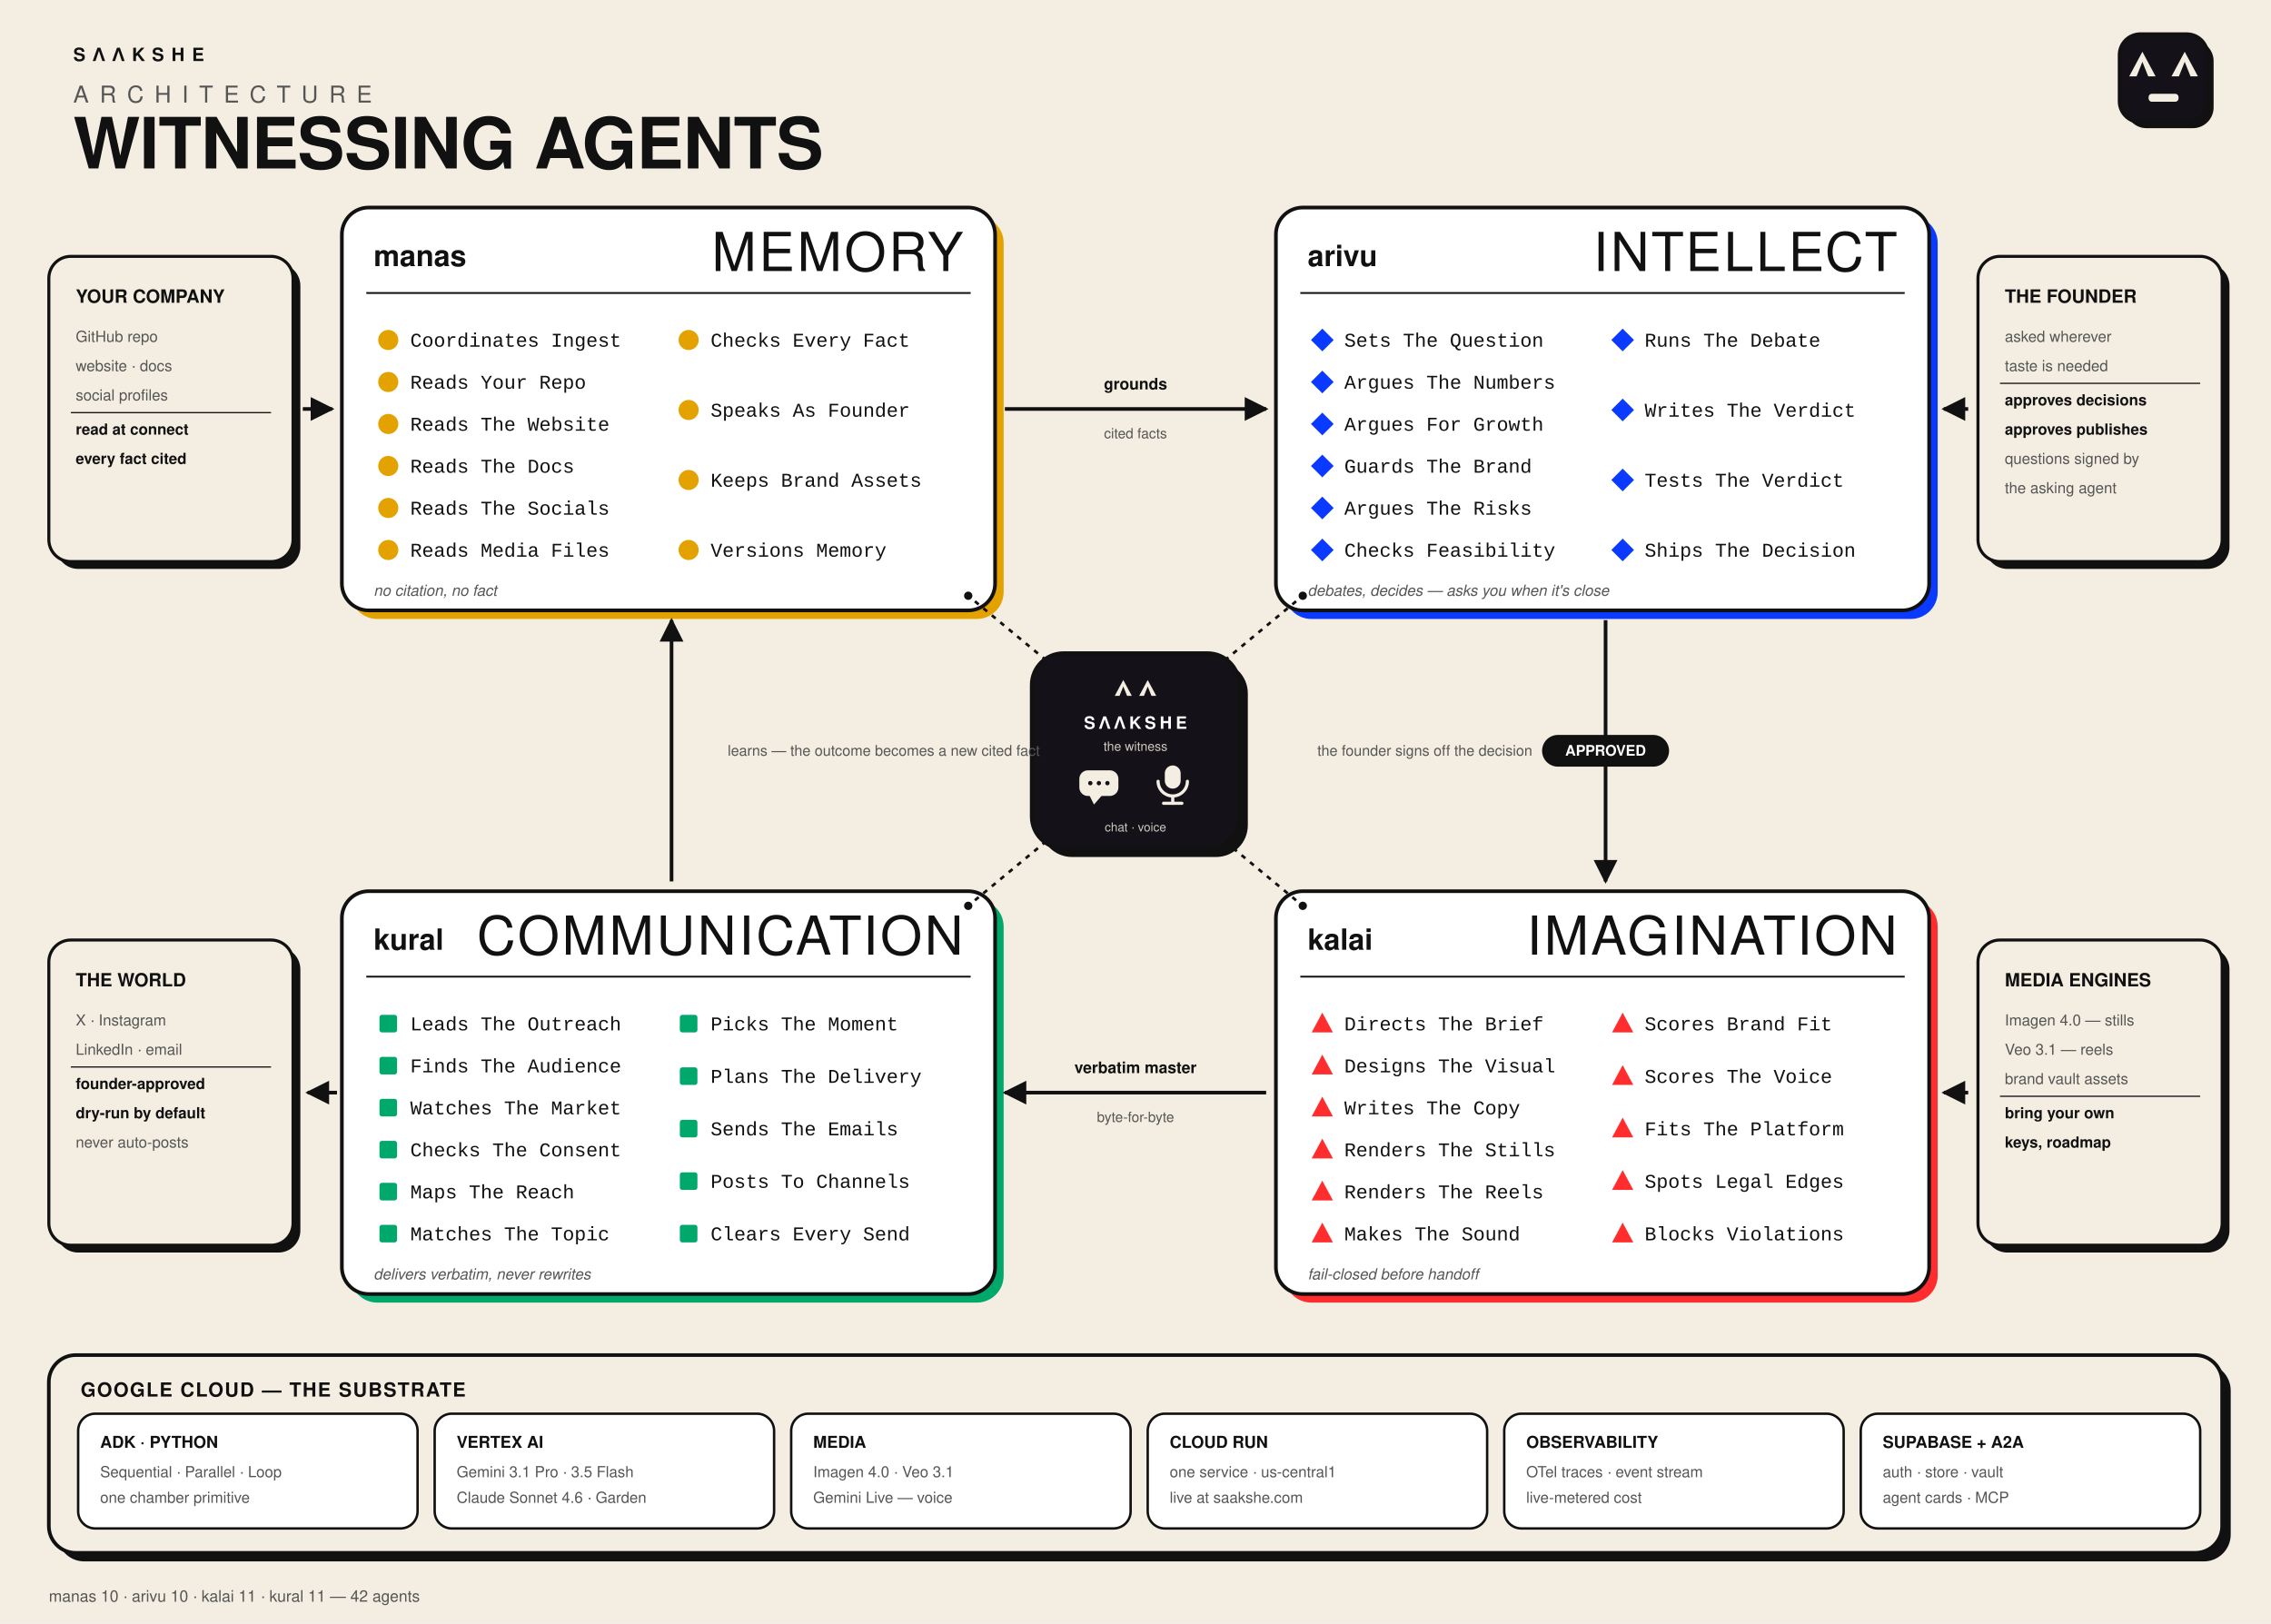
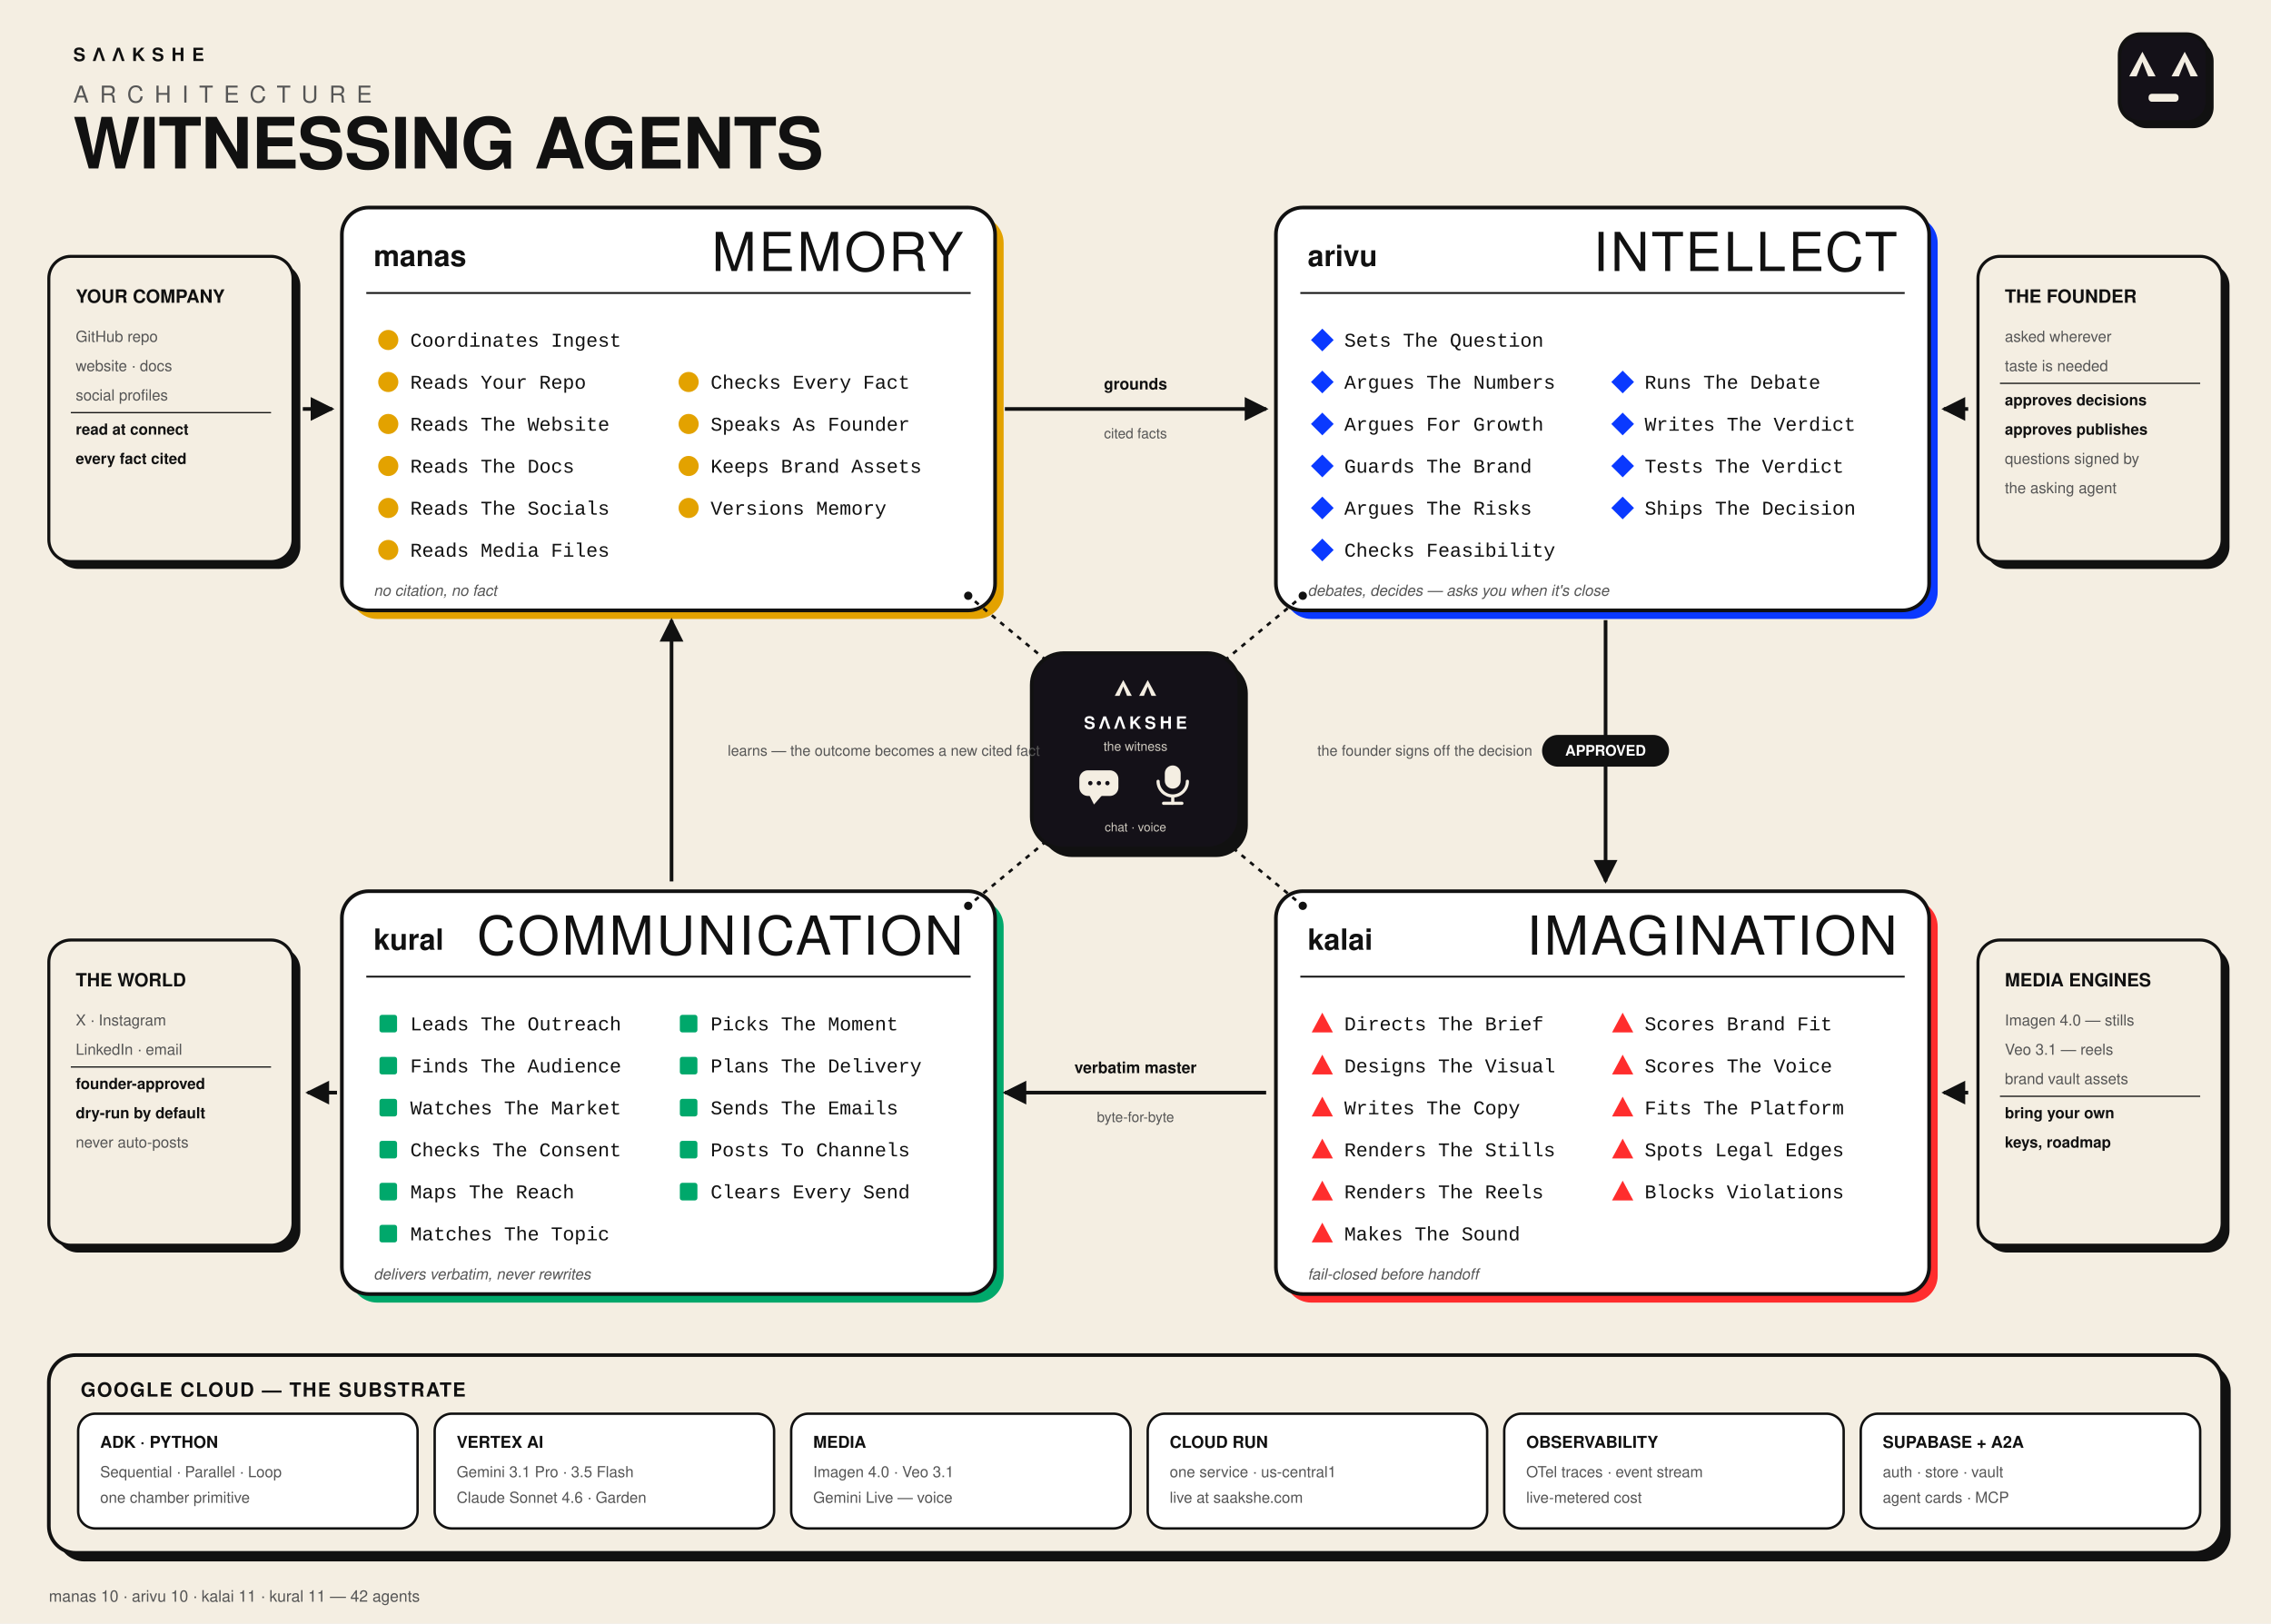
<svg xmlns="http://www.w3.org/2000/svg" width="1860" height="1330" viewBox="0 0 1860 1330" role="img" aria-label="saakshe architecture — witnessing agents">
  <defs>
    <marker id="ah" viewBox="0 0 10 10" refX="9" refY="5" markerWidth="6.5" markerHeight="6.5" orient="auto-start-reverse">
      <path d="M 0 0 L 10 5 L 0 10 z" fill="#111111" />
    </marker>
  </defs>
  <style>
-   @keyframes d0 { from { transform: translate(0,0) } to { transform: translate(9px,-6px) } }
-   @keyframes d1 { from { transform: translate(0,0) } to { transform: translate(-8px,5px) } }
-   @keyframes d2 { from { transform: translate(0,0) } to { transform: translate(7px,6px) } }
-   @keyframes d3 { from { transform: translate(0,0) } to { transform: translate(-9px,-5px) } }
-   @keyframes d4 { from { transform: translate(0,0) } to { transform: translate(10px,4px) } }
-   @keyframes d5 { from { transform: translate(0,0) } to { transform: translate(-6px,-6px) } }
+   @keyframes d0 { from { transform: translate(0,0) } to { transform: translate(0,-4px) } }
+   @keyframes d1 { from { transform: translate(0,0) } to { transform: translate(0,3px) } }
+   @keyframes d2 { from { transform: translate(0,0) } to { transform: translate(0,-3px) } }
+   @keyframes d3 { from { transform: translate(0,0) } to { transform: translate(0,4px) } }
+   @keyframes d4 { from { transform: translate(0,0) } to { transform: translate(0,-3px) } }
+   @keyframes d5 { from { transform: translate(0,0) } to { transform: translate(0,3px) } }
  .fl { animation-timing-function: ease-in-out; animation-iteration-count: infinite; animation-direction: alternate; }
  @media (prefers-reduced-motion: reduce) { .fl { animation: none !important } }
</style>
  <rect x="0" y="0" width="1860" height="1330" fill="#F4EEE2" />
  <text x="60" y="50" font-family="'Helvetica Neue', Helvetica, Arial, sans-serif" font-size="15" font-weight="bold" fill="#111111" text-anchor="start" letter-spacing="6">SΛΛKSHE</text>
  <text x="60" y="84" font-family="'Helvetica Neue', Helvetica, Arial, sans-serif" font-size="19" font-weight="normal" fill="#555555" text-anchor="start" letter-spacing="9">ARCHITECTURE</text>
  <text x="60" y="138" font-family="'Helvetica Neue', Helvetica, Arial, sans-serif" font-size="58" font-weight="bold" fill="#111111" text-anchor="start" letter-spacing="-0.5">WITNESSING AGENTS</text>
  <rect x="1741" y="33" width="72" height="72" rx="17" fill="#111111" />
  <rect x="1736" y="28" width="72" height="72" rx="17" fill="#141118" stroke="#111111" stroke-width="3" />
  <polygon points="1754.675,42.4 1765.475,62.537 1759.427,62.537 1754.675,50.656 1749.923,62.537 1743.875,62.537" fill="#F4EEE2" />
  <polygon points="1789.325,42.4 1800.125,62.537 1794.077,62.537 1789.325,50.656 1784.573,62.537 1778.525,62.537" fill="#F4EEE2" />
  <rect x="1759.737" y="76.825" width="24.525" height="6.525" rx="2.7" fill="#F4EEE2" />
  <rect x="287" y="177" width="535" height="330" rx="22" fill="#e3a200" />
  <rect x="280" y="170" width="535" height="330" rx="22" fill="#FFFFFF" stroke="#111111" stroke-width="3" />
  <text x="306" y="218" font-family="'Helvetica Neue', Helvetica, Arial, sans-serif" font-size="24" font-weight="bold" fill="#111111" text-anchor="start">manas</text>
  <text x="789" y="222" font-family="'Helvetica Neue', Helvetica, Arial, sans-serif" font-size="44" font-weight="normal" fill="#111111" text-anchor="end" letter-spacing="2">MEMORY</text>
  <line x1="300" y1="240" x2="795" y2="240" stroke="#111111" stroke-width="1.5" />
  <g class="fl" style="animation-name:d0;animation-duration:8.5s;animation-delay:-0.0s">
    <circle cx="318" cy="278.5" r="8.25" fill="#e3a200" />
    <text x="336" y="284.0" font-family="Menlo, Consolas, 'Liberation Mono', monospace" font-size="16" font-weight="normal" fill="#111111" text-anchor="start">Coordinates Ingest</text>
  </g>
  <g class="fl" style="animation-name:d1;animation-duration:11s;animation-delay:-1.7s">
    <circle cx="318" cy="312.9" r="8.25" fill="#e3a200" />
    <text x="336" y="318.4" font-family="Menlo, Consolas, 'Liberation Mono', monospace" font-size="16" font-weight="normal" fill="#111111" text-anchor="start">Reads Your Repo</text>
  </g>
  <g class="fl" style="animation-name:d2;animation-duration:7.5s;animation-delay:-3.4s">
    <circle cx="318" cy="347.3" r="8.25" fill="#e3a200" />
    <text x="336" y="352.8" font-family="Menlo, Consolas, 'Liberation Mono', monospace" font-size="16" font-weight="normal" fill="#111111" text-anchor="start">Reads The Website</text>
  </g>
  <g class="fl" style="animation-name:d3;animation-duration:10s;animation-delay:-5.1s">
    <circle cx="318" cy="381.7" r="8.25" fill="#e3a200" />
    <text x="336" y="387.2" font-family="Menlo, Consolas, 'Liberation Mono', monospace" font-size="16" font-weight="normal" fill="#111111" text-anchor="start">Reads The Docs</text>
  </g>
  <g class="fl" style="animation-name:d4;animation-duration:9s;animation-delay:-6.8s">
    <circle cx="318" cy="416.1" r="8.25" fill="#e3a200" />
    <text x="336" y="421.6" font-family="Menlo, Consolas, 'Liberation Mono', monospace" font-size="16" font-weight="normal" fill="#111111" text-anchor="start">Reads The Socials</text>
  </g>
  <g class="fl" style="animation-name:d5;animation-duration:12s;animation-delay:-1.5s">
    <circle cx="318" cy="450.5" r="8.25" fill="#e3a200" />
    <text x="336" y="456.0" font-family="Menlo, Consolas, 'Liberation Mono', monospace" font-size="16" font-weight="normal" fill="#111111" text-anchor="start">Reads Media Files</text>
  </g>
  <g class="fl" style="animation-name:d0;animation-duration:8s;animation-delay:-3.2s">
-     <circle cx="564" cy="278.5" r="8.25" fill="#e3a200" />
-     <text x="582" y="284.0" font-family="Menlo, Consolas, 'Liberation Mono', monospace" font-size="16" font-weight="normal" fill="#111111" text-anchor="start">Checks Every Fact</text>
+     <circle cx="564" cy="312.9" r="8.25" fill="#e3a200" />
+     <text x="582" y="318.4" font-family="Menlo, Consolas, 'Liberation Mono', monospace" font-size="16" font-weight="normal" fill="#111111" text-anchor="start">Checks Every Fact</text>
  </g>
  <g class="fl" style="animation-name:d1;animation-duration:10.5s;animation-delay:-4.9s">
-     <circle cx="564" cy="335.833" r="8.25" fill="#e3a200" />
-     <text x="582" y="341.333" font-family="Menlo, Consolas, 'Liberation Mono', monospace" font-size="16" font-weight="normal" fill="#111111" text-anchor="start">Speaks As Founder</text>
+     <circle cx="564" cy="347.3" r="8.25" fill="#e3a200" />
+     <text x="582" y="352.8" font-family="Menlo, Consolas, 'Liberation Mono', monospace" font-size="16" font-weight="normal" fill="#111111" text-anchor="start">Speaks As Founder</text>
  </g>
  <g class="fl" style="animation-name:d2;animation-duration:9.5s;animation-delay:-6.6s">
-     <circle cx="564" cy="393.167" r="8.25" fill="#e3a200" />
-     <text x="582" y="398.667" font-family="Menlo, Consolas, 'Liberation Mono', monospace" font-size="16" font-weight="normal" fill="#111111" text-anchor="start">Keeps Brand Assets</text>
+     <circle cx="564" cy="381.7" r="8.25" fill="#e3a200" />
+     <text x="582" y="387.2" font-family="Menlo, Consolas, 'Liberation Mono', monospace" font-size="16" font-weight="normal" fill="#111111" text-anchor="start">Keeps Brand Assets</text>
  </g>
  <g class="fl" style="animation-name:d3;animation-duration:7s;animation-delay:-1.3s">
-     <circle cx="564" cy="450.5" r="8.25" fill="#e3a200" />
-     <text x="582" y="456.0" font-family="Menlo, Consolas, 'Liberation Mono', monospace" font-size="16" font-weight="normal" fill="#111111" text-anchor="start">Versions Memory</text>
+     <circle cx="564" cy="416.1" r="8.25" fill="#e3a200" />
+     <text x="582" y="421.6" font-family="Menlo, Consolas, 'Liberation Mono', monospace" font-size="16" font-weight="normal" fill="#111111" text-anchor="start">Versions Memory</text>
  </g>
  <text x="306" y="488" font-family="'Helvetica Neue', Helvetica, Arial, sans-serif" font-size="12.5" font-weight="normal" fill="#555555" text-anchor="start" font-style="italic">no citation, no fact</text>
  <rect x="1052" y="177" width="535" height="330" rx="22" fill="#0a39ff" />
  <rect x="1045" y="170" width="535" height="330" rx="22" fill="#FFFFFF" stroke="#111111" stroke-width="3" />
  <text x="1071" y="218" font-family="'Helvetica Neue', Helvetica, Arial, sans-serif" font-size="24" font-weight="bold" fill="#111111" text-anchor="start">arivu</text>
  <text x="1554" y="222" font-family="'Helvetica Neue', Helvetica, Arial, sans-serif" font-size="44" font-weight="normal" fill="#111111" text-anchor="end" letter-spacing="2">INTELLECT</text>
  <line x1="1065" y1="240" x2="1560" y2="240" stroke="#111111" stroke-width="1.5" />
  <g class="fl" style="animation-name:d0;animation-duration:8.5s;animation-delay:-0.0s">
    <polygon points="1083,269.2 1092.3,278.5 1083,287.8 1073.7,278.5" fill="#0a39ff" />
    <text x="1101" y="284.0" font-family="Menlo, Consolas, 'Liberation Mono', monospace" font-size="16" font-weight="normal" fill="#111111" text-anchor="start">Sets The Question</text>
  </g>
  <g class="fl" style="animation-name:d1;animation-duration:11s;animation-delay:-1.7s">
    <polygon points="1083,303.6 1092.3,312.9 1083,322.2 1073.7,312.9" fill="#0a39ff" />
    <text x="1101" y="318.4" font-family="Menlo, Consolas, 'Liberation Mono', monospace" font-size="16" font-weight="normal" fill="#111111" text-anchor="start">Argues The Numbers</text>
  </g>
  <g class="fl" style="animation-name:d2;animation-duration:7.5s;animation-delay:-3.4s">
    <polygon points="1083,338.0 1092.3,347.3 1083,356.6 1073.7,347.3" fill="#0a39ff" />
    <text x="1101" y="352.8" font-family="Menlo, Consolas, 'Liberation Mono', monospace" font-size="16" font-weight="normal" fill="#111111" text-anchor="start">Argues For Growth</text>
  </g>
  <g class="fl" style="animation-name:d3;animation-duration:10s;animation-delay:-5.1s">
    <polygon points="1083,372.4 1092.3,381.7 1083,391.0 1073.7,381.7" fill="#0a39ff" />
    <text x="1101" y="387.2" font-family="Menlo, Consolas, 'Liberation Mono', monospace" font-size="16" font-weight="normal" fill="#111111" text-anchor="start">Guards The Brand</text>
  </g>
  <g class="fl" style="animation-name:d4;animation-duration:9s;animation-delay:-6.8s">
    <polygon points="1083,406.8 1092.3,416.1 1083,425.4 1073.7,416.1" fill="#0a39ff" />
    <text x="1101" y="421.6" font-family="Menlo, Consolas, 'Liberation Mono', monospace" font-size="16" font-weight="normal" fill="#111111" text-anchor="start">Argues The Risks</text>
  </g>
  <g class="fl" style="animation-name:d5;animation-duration:12s;animation-delay:-1.5s">
    <polygon points="1083,441.2 1092.3,450.5 1083,459.8 1073.7,450.5" fill="#0a39ff" />
    <text x="1101" y="456.0" font-family="Menlo, Consolas, 'Liberation Mono', monospace" font-size="16" font-weight="normal" fill="#111111" text-anchor="start">Checks Feasibility</text>
  </g>
  <g class="fl" style="animation-name:d0;animation-duration:8s;animation-delay:-3.2s">
-     <polygon points="1329,269.2 1338.3,278.5 1329,287.8 1319.7,278.5" fill="#0a39ff" />
-     <text x="1347" y="284.0" font-family="Menlo, Consolas, 'Liberation Mono', monospace" font-size="16" font-weight="normal" fill="#111111" text-anchor="start">Runs The Debate</text>
+     <polygon points="1329,303.6 1338.3,312.9 1329,322.2 1319.7,312.9" fill="#0a39ff" />
+     <text x="1347" y="318.4" font-family="Menlo, Consolas, 'Liberation Mono', monospace" font-size="16" font-weight="normal" fill="#111111" text-anchor="start">Runs The Debate</text>
  </g>
  <g class="fl" style="animation-name:d1;animation-duration:10.5s;animation-delay:-4.9s">
-     <polygon points="1329,326.533 1338.3,335.833 1329,345.133 1319.7,335.833" fill="#0a39ff" />
-     <text x="1347" y="341.333" font-family="Menlo, Consolas, 'Liberation Mono', monospace" font-size="16" font-weight="normal" fill="#111111" text-anchor="start">Writes The Verdict</text>
+     <polygon points="1329,338.0 1338.3,347.3 1329,356.6 1319.7,347.3" fill="#0a39ff" />
+     <text x="1347" y="352.8" font-family="Menlo, Consolas, 'Liberation Mono', monospace" font-size="16" font-weight="normal" fill="#111111" text-anchor="start">Writes The Verdict</text>
  </g>
  <g class="fl" style="animation-name:d2;animation-duration:9.5s;animation-delay:-6.6s">
-     <polygon points="1329,383.867 1338.3,393.167 1329,402.467 1319.7,393.167" fill="#0a39ff" />
-     <text x="1347" y="398.667" font-family="Menlo, Consolas, 'Liberation Mono', monospace" font-size="16" font-weight="normal" fill="#111111" text-anchor="start">Tests The Verdict</text>
+     <polygon points="1329,372.4 1338.3,381.7 1329,391.0 1319.7,381.7" fill="#0a39ff" />
+     <text x="1347" y="387.2" font-family="Menlo, Consolas, 'Liberation Mono', monospace" font-size="16" font-weight="normal" fill="#111111" text-anchor="start">Tests The Verdict</text>
  </g>
  <g class="fl" style="animation-name:d3;animation-duration:7s;animation-delay:-1.3s">
-     <polygon points="1329,441.2 1338.3,450.5 1329,459.8 1319.7,450.5" fill="#0a39ff" />
-     <text x="1347" y="456.0" font-family="Menlo, Consolas, 'Liberation Mono', monospace" font-size="16" font-weight="normal" fill="#111111" text-anchor="start">Ships The Decision</text>
+     <polygon points="1329,406.8 1338.3,416.1 1329,425.4 1319.7,416.1" fill="#0a39ff" />
+     <text x="1347" y="421.6" font-family="Menlo, Consolas, 'Liberation Mono', monospace" font-size="16" font-weight="normal" fill="#111111" text-anchor="start">Ships The Decision</text>
  </g>
  <text x="1071" y="488" font-family="'Helvetica Neue', Helvetica, Arial, sans-serif" font-size="12.5" font-weight="normal" fill="#555555" text-anchor="start" font-style="italic">debates, decides — asks you when it's close</text>
  <rect x="287" y="737" width="535" height="330" rx="22" fill="#00a86b" />
  <rect x="280" y="730" width="535" height="330" rx="22" fill="#FFFFFF" stroke="#111111" stroke-width="3" />
  <text x="306" y="778" font-family="'Helvetica Neue', Helvetica, Arial, sans-serif" font-size="24" font-weight="bold" fill="#111111" text-anchor="start">kural</text>
  <text x="789" y="782" font-family="'Helvetica Neue', Helvetica, Arial, sans-serif" font-size="44" font-weight="normal" fill="#111111" text-anchor="end" letter-spacing="2">COMMUNICATION</text>
  <line x1="300" y1="800" x2="795" y2="800" stroke="#111111" stroke-width="1.5" />
  <g class="fl" style="animation-name:d0;animation-duration:8.5s;animation-delay:-0.0s">
    <rect x="310.8" y="831.3" width="14.4" height="14.4" rx="2" fill="#00a86b" />
    <text x="336" y="844.0" font-family="Menlo, Consolas, 'Liberation Mono', monospace" font-size="16" font-weight="normal" fill="#111111" text-anchor="start">Leads The Outreach</text>
  </g>
  <g class="fl" style="animation-name:d1;animation-duration:11s;animation-delay:-1.7s">
    <rect x="310.8" y="865.7" width="14.4" height="14.4" rx="2" fill="#00a86b" />
    <text x="336" y="878.4" font-family="Menlo, Consolas, 'Liberation Mono', monospace" font-size="16" font-weight="normal" fill="#111111" text-anchor="start">Finds The Audience</text>
  </g>
  <g class="fl" style="animation-name:d2;animation-duration:7.5s;animation-delay:-3.4s">
    <rect x="310.8" y="900.1" width="14.4" height="14.4" rx="2" fill="#00a86b" />
    <text x="336" y="912.8" font-family="Menlo, Consolas, 'Liberation Mono', monospace" font-size="16" font-weight="normal" fill="#111111" text-anchor="start">Watches The Market</text>
  </g>
  <g class="fl" style="animation-name:d3;animation-duration:10s;animation-delay:-5.1s">
    <rect x="310.8" y="934.5" width="14.4" height="14.4" rx="2" fill="#00a86b" />
    <text x="336" y="947.2" font-family="Menlo, Consolas, 'Liberation Mono', monospace" font-size="16" font-weight="normal" fill="#111111" text-anchor="start">Checks The Consent</text>
  </g>
  <g class="fl" style="animation-name:d4;animation-duration:9s;animation-delay:-6.8s">
    <rect x="310.8" y="968.9" width="14.4" height="14.4" rx="2" fill="#00a86b" />
    <text x="336" y="981.6" font-family="Menlo, Consolas, 'Liberation Mono', monospace" font-size="16" font-weight="normal" fill="#111111" text-anchor="start">Maps The Reach</text>
  </g>
  <g class="fl" style="animation-name:d5;animation-duration:12s;animation-delay:-1.5s">
    <rect x="310.8" y="1003.3" width="14.4" height="14.4" rx="2" fill="#00a86b" />
    <text x="336" y="1016.0" font-family="Menlo, Consolas, 'Liberation Mono', monospace" font-size="16" font-weight="normal" fill="#111111" text-anchor="start">Matches The Topic</text>
  </g>
  <g class="fl" style="animation-name:d0;animation-duration:8s;animation-delay:-3.2s">
    <rect x="556.8" y="831.3" width="14.4" height="14.4" rx="2" fill="#00a86b" />
    <text x="582" y="844.0" font-family="Menlo, Consolas, 'Liberation Mono', monospace" font-size="16" font-weight="normal" fill="#111111" text-anchor="start">Picks The Moment</text>
  </g>
  <g class="fl" style="animation-name:d1;animation-duration:10.5s;animation-delay:-4.9s">
-     <rect x="556.8" y="874.3" width="14.4" height="14.4" rx="2" fill="#00a86b" />
-     <text x="582" y="887.0" font-family="Menlo, Consolas, 'Liberation Mono', monospace" font-size="16" font-weight="normal" fill="#111111" text-anchor="start">Plans The Delivery</text>
+     <rect x="556.8" y="865.7" width="14.4" height="14.4" rx="2" fill="#00a86b" />
+     <text x="582" y="878.4" font-family="Menlo, Consolas, 'Liberation Mono', monospace" font-size="16" font-weight="normal" fill="#111111" text-anchor="start">Plans The Delivery</text>
  </g>
  <g class="fl" style="animation-name:d2;animation-duration:9.5s;animation-delay:-6.6s">
-     <rect x="556.8" y="917.3" width="14.4" height="14.4" rx="2" fill="#00a86b" />
-     <text x="582" y="930.0" font-family="Menlo, Consolas, 'Liberation Mono', monospace" font-size="16" font-weight="normal" fill="#111111" text-anchor="start">Sends The Emails</text>
+     <rect x="556.8" y="900.1" width="14.4" height="14.4" rx="2" fill="#00a86b" />
+     <text x="582" y="912.8" font-family="Menlo, Consolas, 'Liberation Mono', monospace" font-size="16" font-weight="normal" fill="#111111" text-anchor="start">Sends The Emails</text>
  </g>
  <g class="fl" style="animation-name:d3;animation-duration:7s;animation-delay:-1.3s">
-     <rect x="556.8" y="960.3" width="14.4" height="14.4" rx="2" fill="#00a86b" />
-     <text x="582" y="973.0" font-family="Menlo, Consolas, 'Liberation Mono', monospace" font-size="16" font-weight="normal" fill="#111111" text-anchor="start">Posts To Channels</text>
+     <rect x="556.8" y="934.5" width="14.4" height="14.4" rx="2" fill="#00a86b" />
+     <text x="582" y="947.2" font-family="Menlo, Consolas, 'Liberation Mono', monospace" font-size="16" font-weight="normal" fill="#111111" text-anchor="start">Posts To Channels</text>
  </g>
  <g class="fl" style="animation-name:d4;animation-duration:11.5s;animation-delay:-3.0s">
-     <rect x="556.8" y="1003.3" width="14.4" height="14.4" rx="2" fill="#00a86b" />
-     <text x="582" y="1016.0" font-family="Menlo, Consolas, 'Liberation Mono', monospace" font-size="16" font-weight="normal" fill="#111111" text-anchor="start">Clears Every Send</text>
+     <rect x="556.8" y="968.9" width="14.4" height="14.4" rx="2" fill="#00a86b" />
+     <text x="582" y="981.6" font-family="Menlo, Consolas, 'Liberation Mono', monospace" font-size="16" font-weight="normal" fill="#111111" text-anchor="start">Clears Every Send</text>
  </g>
  <text x="306" y="1048" font-family="'Helvetica Neue', Helvetica, Arial, sans-serif" font-size="12.5" font-weight="normal" fill="#555555" text-anchor="start" font-style="italic">delivers verbatim, never rewrites</text>
  <rect x="1052" y="737" width="535" height="330" rx="22" fill="#ff2d2d" />
  <rect x="1045" y="730" width="535" height="330" rx="22" fill="#FFFFFF" stroke="#111111" stroke-width="3" />
  <text x="1071" y="778" font-family="'Helvetica Neue', Helvetica, Arial, sans-serif" font-size="24" font-weight="bold" fill="#111111" text-anchor="start">kalai</text>
  <text x="1554" y="782" font-family="'Helvetica Neue', Helvetica, Arial, sans-serif" font-size="44" font-weight="normal" fill="#111111" text-anchor="end" letter-spacing="2">IMAGINATION</text>
  <line x1="1065" y1="800" x2="1560" y2="800" stroke="#111111" stroke-width="1.5" />
  <g class="fl" style="animation-name:d0;animation-duration:8.5s;animation-delay:-0.0s">
    <polygon points="1083,829.5 1091.7,845.7 1074.3,845.7" fill="#ff2d2d" />
    <text x="1101" y="844.0" font-family="Menlo, Consolas, 'Liberation Mono', monospace" font-size="16" font-weight="normal" fill="#111111" text-anchor="start">Directs The Brief</text>
  </g>
  <g class="fl" style="animation-name:d1;animation-duration:11s;animation-delay:-1.7s">
    <polygon points="1083,863.9 1091.7,880.1 1074.3,880.1" fill="#ff2d2d" />
    <text x="1101" y="878.4" font-family="Menlo, Consolas, 'Liberation Mono', monospace" font-size="16" font-weight="normal" fill="#111111" text-anchor="start">Designs The Visual</text>
  </g>
  <g class="fl" style="animation-name:d2;animation-duration:7.5s;animation-delay:-3.4s">
    <polygon points="1083,898.3 1091.7,914.5 1074.3,914.5" fill="#ff2d2d" />
    <text x="1101" y="912.8" font-family="Menlo, Consolas, 'Liberation Mono', monospace" font-size="16" font-weight="normal" fill="#111111" text-anchor="start">Writes The Copy</text>
  </g>
  <g class="fl" style="animation-name:d3;animation-duration:10s;animation-delay:-5.1s">
    <polygon points="1083,932.7 1091.7,948.9 1074.3,948.9" fill="#ff2d2d" />
    <text x="1101" y="947.2" font-family="Menlo, Consolas, 'Liberation Mono', monospace" font-size="16" font-weight="normal" fill="#111111" text-anchor="start">Renders The Stills</text>
  </g>
  <g class="fl" style="animation-name:d4;animation-duration:9s;animation-delay:-6.8s">
    <polygon points="1083,967.1 1091.7,983.3 1074.3,983.3" fill="#ff2d2d" />
    <text x="1101" y="981.6" font-family="Menlo, Consolas, 'Liberation Mono', monospace" font-size="16" font-weight="normal" fill="#111111" text-anchor="start">Renders The Reels</text>
  </g>
  <g class="fl" style="animation-name:d5;animation-duration:12s;animation-delay:-1.5s">
    <polygon points="1083,1001.5 1091.7,1017.7 1074.3,1017.7" fill="#ff2d2d" />
    <text x="1101" y="1016.0" font-family="Menlo, Consolas, 'Liberation Mono', monospace" font-size="16" font-weight="normal" fill="#111111" text-anchor="start">Makes The Sound</text>
  </g>
  <g class="fl" style="animation-name:d0;animation-duration:8s;animation-delay:-3.2s">
    <polygon points="1329,829.5 1337.7,845.7 1320.3,845.7" fill="#ff2d2d" />
    <text x="1347" y="844.0" font-family="Menlo, Consolas, 'Liberation Mono', monospace" font-size="16" font-weight="normal" fill="#111111" text-anchor="start">Scores Brand Fit</text>
  </g>
  <g class="fl" style="animation-name:d1;animation-duration:10.5s;animation-delay:-4.9s">
-     <polygon points="1329,872.5 1337.7,888.7 1320.3,888.7" fill="#ff2d2d" />
-     <text x="1347" y="887.0" font-family="Menlo, Consolas, 'Liberation Mono', monospace" font-size="16" font-weight="normal" fill="#111111" text-anchor="start">Scores The Voice</text>
+     <polygon points="1329,863.9 1337.7,880.1 1320.3,880.1" fill="#ff2d2d" />
+     <text x="1347" y="878.4" font-family="Menlo, Consolas, 'Liberation Mono', monospace" font-size="16" font-weight="normal" fill="#111111" text-anchor="start">Scores The Voice</text>
  </g>
  <g class="fl" style="animation-name:d2;animation-duration:9.5s;animation-delay:-6.6s">
-     <polygon points="1329,915.5 1337.7,931.7 1320.3,931.7" fill="#ff2d2d" />
-     <text x="1347" y="930.0" font-family="Menlo, Consolas, 'Liberation Mono', monospace" font-size="16" font-weight="normal" fill="#111111" text-anchor="start">Fits The Platform</text>
+     <polygon points="1329,898.3 1337.7,914.5 1320.3,914.5" fill="#ff2d2d" />
+     <text x="1347" y="912.8" font-family="Menlo, Consolas, 'Liberation Mono', monospace" font-size="16" font-weight="normal" fill="#111111" text-anchor="start">Fits The Platform</text>
  </g>
  <g class="fl" style="animation-name:d3;animation-duration:7s;animation-delay:-1.3s">
-     <polygon points="1329,958.5 1337.7,974.7 1320.3,974.7" fill="#ff2d2d" />
-     <text x="1347" y="973.0" font-family="Menlo, Consolas, 'Liberation Mono', monospace" font-size="16" font-weight="normal" fill="#111111" text-anchor="start">Spots Legal Edges</text>
+     <polygon points="1329,932.7 1337.7,948.9 1320.3,948.9" fill="#ff2d2d" />
+     <text x="1347" y="947.2" font-family="Menlo, Consolas, 'Liberation Mono', monospace" font-size="16" font-weight="normal" fill="#111111" text-anchor="start">Spots Legal Edges</text>
  </g>
  <g class="fl" style="animation-name:d4;animation-duration:11.5s;animation-delay:-3.0s">
-     <polygon points="1329,1001.5 1337.7,1017.7 1320.3,1017.7" fill="#ff2d2d" />
-     <text x="1347" y="1016.0" font-family="Menlo, Consolas, 'Liberation Mono', monospace" font-size="16" font-weight="normal" fill="#111111" text-anchor="start">Blocks Violations</text>
+     <polygon points="1329,967.1 1337.7,983.3 1320.3,983.3" fill="#ff2d2d" />
+     <text x="1347" y="981.6" font-family="Menlo, Consolas, 'Liberation Mono', monospace" font-size="16" font-weight="normal" fill="#111111" text-anchor="start">Blocks Violations</text>
  </g>
  <text x="1071" y="1048" font-family="'Helvetica Neue', Helvetica, Arial, sans-serif" font-size="12.5" font-weight="normal" fill="#555555" text-anchor="start" font-style="italic">fail-closed before handoff</text>
  <line x1="857.0" y1="541.0" x2="793" y2="488" stroke="#111111" stroke-width="2.2" stroke-dasharray="4,5" />
  <circle cx="793" cy="488" r="3.4" fill="#111111" />
  <line x1="1003.0" y1="541.0" x2="1067" y2="488" stroke="#111111" stroke-width="2.2" stroke-dasharray="4,5" />
  <circle cx="1067" cy="488" r="3.4" fill="#111111" />
  <line x1="857.0" y1="689.0" x2="793" y2="742" stroke="#111111" stroke-width="2.2" stroke-dasharray="4,5" />
  <circle cx="793" cy="742" r="3.4" fill="#111111" />
  <line x1="1003.0" y1="689.0" x2="1067" y2="742" stroke="#111111" stroke-width="2.2" stroke-dasharray="4,5" />
  <circle cx="1067" cy="742" r="3.4" fill="#111111" />
  <rect x="852.0" y="542.0" width="170" height="160" rx="26" fill="#111111" />
  <rect x="845.0" y="535.0" width="170" height="160" rx="26" fill="#141118" stroke="#111111" stroke-width="3" />
  <polygon points="920.0,557.0 927,570.0 923.08,570.0 920.0,562.33 916.92,570.0 913,570.0" fill="#F4EEE2" />
  <polygon points="940.0,557.0 947,570.0 943.08,570.0 940.0,562.33 936.92,570.0 933,570.0" fill="#F4EEE2" />
  <text x="930" y="597.0" font-family="'Helvetica Neue', Helvetica, Arial, sans-serif" font-size="14" font-weight="bold" fill="#FFFFFF" text-anchor="middle" letter-spacing="3">SΛΛKSHE</text>
  <text x="930" y="615.0" font-family="'Helvetica Neue', Helvetica, Arial, sans-serif" font-size="10.5" font-weight="normal" fill="#cfcabf" text-anchor="middle">the witness</text>
  <rect x="884" y="631.0" width="32" height="21" rx="7" fill="#F4EEE2" />
  <path d="M 892 651.0 l 4 8 l 7 -8 z" fill="#F4EEE2" />
  <circle cx="893" cy="641.5" r="1.8" fill="#141118" />
  <circle cx="900" cy="641.5" r="1.8" fill="#141118" />
  <circle cx="907" cy="641.5" r="1.8" fill="#141118" />
  <rect x="954" y="627.0" width="13" height="19" rx="6.5" fill="#F4EEE2" />
  <path d="M 948.5 640.0 a 12 12 0 0 0 24 0" fill="none" stroke="#F4EEE2" stroke-width="2.6" stroke-linecap="round" />
  <line x1="960.5" y1="652.5" x2="960.5" y2="658.0" stroke="#F4EEE2" stroke-width="2.6" stroke-linecap="round" />
  <line x1="953" y1="658.0" x2="968" y2="658.0" stroke="#F4EEE2" stroke-width="2.6" stroke-linecap="round" />
  <text x="930" y="681.0" font-family="'Helvetica Neue', Helvetica, Arial, sans-serif" font-size="10" font-weight="normal" fill="#cfcabf" text-anchor="middle">chat · voice</text>
  <line x1="823" y1="335" x2="1037" y2="335" stroke="#111111" stroke-width="3" marker-end="url(#ah)" />
  <text x="930" y="319" font-family="'Helvetica Neue', Helvetica, Arial, sans-serif" font-size="13" font-weight="bold" fill="#111111" text-anchor="middle">grounds</text>
  <text x="930" y="359" font-family="'Helvetica Neue', Helvetica, Arial, sans-serif" font-size="11.5" font-weight="normal" fill="#555555" text-anchor="middle">cited facts</text>
  <line x1="1315" y1="508" x2="1315" y2="722" stroke="#111111" stroke-width="3" marker-end="url(#ah)" />
  <rect x="1263.0" y="602.0" width="104" height="26" rx="13.0" fill="#111111" />
  <text x="1315" y="619" font-family="'Helvetica Neue', Helvetica, Arial, sans-serif" font-size="12" font-weight="bold" fill="#FFFFFF" text-anchor="middle">APPROVED</text>
  <text x="1255" y="619" font-family="'Helvetica Neue', Helvetica, Arial, sans-serif" font-size="12" font-weight="normal" fill="#555555" text-anchor="end">the founder signs off the decision</text>
  <line x1="1037" y1="895" x2="823" y2="895" stroke="#111111" stroke-width="3" marker-end="url(#ah)" />
  <text x="930" y="879" font-family="'Helvetica Neue', Helvetica, Arial, sans-serif" font-size="13" font-weight="bold" fill="#111111" text-anchor="middle">verbatim master</text>
  <text x="930" y="919" font-family="'Helvetica Neue', Helvetica, Arial, sans-serif" font-size="11.5" font-weight="normal" fill="#555555" text-anchor="middle">byte-for-byte</text>
  <line x1="550" y1="722" x2="550" y2="508" stroke="#111111" stroke-width="3" marker-end="url(#ah)" />
  <text x="596" y="619" font-family="'Helvetica Neue', Helvetica, Arial, sans-serif" font-size="12" font-weight="normal" fill="#555555" text-anchor="start">learns — the outcome becomes a new cited fact</text>
  <rect x="46" y="216" width="200" height="250" rx="18" fill="#111111" />
  <rect x="40" y="210" width="200" height="250" rx="18" fill="#F4EEE2" stroke="#111111" stroke-width="2.5" />
  <text x="62" y="248" font-family="'Helvetica Neue', Helvetica, Arial, sans-serif" font-size="15" font-weight="bold" fill="#111111" text-anchor="start">YOUR COMPANY</text>
  <text x="62" y="280" font-family="'Helvetica Neue', Helvetica, Arial, sans-serif" font-size="12.5" font-weight="normal" fill="#555555" text-anchor="start">GitHub repo</text>
  <text x="62" y="304" font-family="'Helvetica Neue', Helvetica, Arial, sans-serif" font-size="12.5" font-weight="normal" fill="#555555" text-anchor="start">website · docs</text>
  <text x="62" y="328" font-family="'Helvetica Neue', Helvetica, Arial, sans-serif" font-size="12.5" font-weight="normal" fill="#555555" text-anchor="start">social profiles</text>
  <line x1="58" y1="338" x2="222" y2="338" stroke="#111111" stroke-width="1" />
  <text x="62" y="356" font-family="'Helvetica Neue', Helvetica, Arial, sans-serif" font-size="12.5" font-weight="bold" fill="#111111" text-anchor="start">read at connect</text>
  <text x="62" y="380" font-family="'Helvetica Neue', Helvetica, Arial, sans-serif" font-size="12.5" font-weight="bold" fill="#111111" text-anchor="start">every fact cited</text>
  <line x1="248" y1="335" x2="272" y2="335" stroke="#111111" stroke-width="3" marker-end="url(#ah)" />
  <rect x="1626" y="216" width="200" height="250" rx="18" fill="#111111" />
  <rect x="1620" y="210" width="200" height="250" rx="18" fill="#F4EEE2" stroke="#111111" stroke-width="2.5" />
  <text x="1642" y="248" font-family="'Helvetica Neue', Helvetica, Arial, sans-serif" font-size="15" font-weight="bold" fill="#111111" text-anchor="start">THE FOUNDER</text>
  <text x="1642" y="280" font-family="'Helvetica Neue', Helvetica, Arial, sans-serif" font-size="12.5" font-weight="normal" fill="#555555" text-anchor="start">asked wherever</text>
  <text x="1642" y="304" font-family="'Helvetica Neue', Helvetica, Arial, sans-serif" font-size="12.5" font-weight="normal" fill="#555555" text-anchor="start">taste is needed</text>
  <line x1="1638" y1="314" x2="1802" y2="314" stroke="#111111" stroke-width="1" />
  <text x="1642" y="332" font-family="'Helvetica Neue', Helvetica, Arial, sans-serif" font-size="12.5" font-weight="bold" fill="#111111" text-anchor="start">approves decisions</text>
  <text x="1642" y="356" font-family="'Helvetica Neue', Helvetica, Arial, sans-serif" font-size="12.5" font-weight="bold" fill="#111111" text-anchor="start">approves publishes</text>
  <text x="1642" y="380" font-family="'Helvetica Neue', Helvetica, Arial, sans-serif" font-size="12.5" font-weight="normal" fill="#555555" text-anchor="start">questions signed by</text>
  <text x="1642" y="404" font-family="'Helvetica Neue', Helvetica, Arial, sans-serif" font-size="12.5" font-weight="normal" fill="#555555" text-anchor="start">the asking agent</text>
  <line x1="1612" y1="335" x2="1592" y2="335" stroke="#111111" stroke-width="3" marker-end="url(#ah)" />
  <rect x="46" y="776" width="200" height="250" rx="18" fill="#111111" />
  <rect x="40" y="770" width="200" height="250" rx="18" fill="#F4EEE2" stroke="#111111" stroke-width="2.5" />
  <text x="62" y="808" font-family="'Helvetica Neue', Helvetica, Arial, sans-serif" font-size="15" font-weight="bold" fill="#111111" text-anchor="start">THE WORLD</text>
  <text x="62" y="840" font-family="'Helvetica Neue', Helvetica, Arial, sans-serif" font-size="12.5" font-weight="normal" fill="#555555" text-anchor="start">X · Instagram</text>
  <text x="62" y="864" font-family="'Helvetica Neue', Helvetica, Arial, sans-serif" font-size="12.5" font-weight="normal" fill="#555555" text-anchor="start">LinkedIn · email</text>
  <line x1="58" y1="874" x2="222" y2="874" stroke="#111111" stroke-width="1" />
  <text x="62" y="892" font-family="'Helvetica Neue', Helvetica, Arial, sans-serif" font-size="12.5" font-weight="bold" fill="#111111" text-anchor="start">founder-approved</text>
  <text x="62" y="916" font-family="'Helvetica Neue', Helvetica, Arial, sans-serif" font-size="12.5" font-weight="bold" fill="#111111" text-anchor="start">dry-run by default</text>
  <text x="62" y="940" font-family="'Helvetica Neue', Helvetica, Arial, sans-serif" font-size="12.5" font-weight="normal" fill="#555555" text-anchor="start">never auto-posts</text>
  <line x1="276" y1="895" x2="252" y2="895" stroke="#111111" stroke-width="3" marker-end="url(#ah)" />
  <rect x="1626" y="776" width="200" height="250" rx="18" fill="#111111" />
  <rect x="1620" y="770" width="200" height="250" rx="18" fill="#F4EEE2" stroke="#111111" stroke-width="2.5" />
  <text x="1642" y="808" font-family="'Helvetica Neue', Helvetica, Arial, sans-serif" font-size="15" font-weight="bold" fill="#111111" text-anchor="start">MEDIA ENGINES</text>
  <text x="1642" y="840" font-family="'Helvetica Neue', Helvetica, Arial, sans-serif" font-size="12.5" font-weight="normal" fill="#555555" text-anchor="start">Imagen 4.0 — stills</text>
  <text x="1642" y="864" font-family="'Helvetica Neue', Helvetica, Arial, sans-serif" font-size="12.5" font-weight="normal" fill="#555555" text-anchor="start">Veo 3.1 — reels</text>
  <text x="1642" y="888" font-family="'Helvetica Neue', Helvetica, Arial, sans-serif" font-size="12.5" font-weight="normal" fill="#555555" text-anchor="start">brand vault assets</text>
  <line x1="1638" y1="898" x2="1802" y2="898" stroke="#111111" stroke-width="1" />
  <text x="1642" y="916" font-family="'Helvetica Neue', Helvetica, Arial, sans-serif" font-size="12.5" font-weight="bold" fill="#111111" text-anchor="start">bring your own</text>
  <text x="1642" y="940" font-family="'Helvetica Neue', Helvetica, Arial, sans-serif" font-size="12.5" font-weight="bold" fill="#111111" text-anchor="start">keys, roadmap</text>
  <line x1="1612" y1="895" x2="1592" y2="895" stroke="#111111" stroke-width="3" marker-end="url(#ah)" />
  <rect x="47" y="1117" width="1780" height="162" rx="22" fill="#111111" />
  <rect x="40" y="1110" width="1780" height="162" rx="22" fill="#F4EEE2" stroke="#111111" stroke-width="3" />
  <text x="66" y="1144" font-family="'Helvetica Neue', Helvetica, Arial, sans-serif" font-size="16" font-weight="bold" fill="#111111" text-anchor="start" letter-spacing="1">GOOGLE CLOUD — THE SUBSTRATE</text>
  <rect x="64" y="1158" width="278" height="94" rx="14" fill="#FFFFFF" stroke="#111111" stroke-width="2" />
  <text x="82" y="1186" font-family="'Helvetica Neue', Helvetica, Arial, sans-serif" font-size="13.5" font-weight="bold" fill="#111111" text-anchor="start">ADK · PYTHON</text>
  <text x="82" y="1210" font-family="'Helvetica Neue', Helvetica, Arial, sans-serif" font-size="12.5" font-weight="normal" fill="#555555" text-anchor="start">Sequential · Parallel · Loop</text>
  <text x="82" y="1231" font-family="'Helvetica Neue', Helvetica, Arial, sans-serif" font-size="12.5" font-weight="normal" fill="#555555" text-anchor="start">one chamber primitive</text>
  <rect x="356" y="1158" width="278" height="94" rx="14" fill="#FFFFFF" stroke="#111111" stroke-width="2" />
  <text x="374" y="1186" font-family="'Helvetica Neue', Helvetica, Arial, sans-serif" font-size="13.5" font-weight="bold" fill="#111111" text-anchor="start">VERTEX AI</text>
  <text x="374" y="1210" font-family="'Helvetica Neue', Helvetica, Arial, sans-serif" font-size="12.5" font-weight="normal" fill="#555555" text-anchor="start">Gemini 3.1 Pro · 3.5 Flash</text>
  <text x="374" y="1231" font-family="'Helvetica Neue', Helvetica, Arial, sans-serif" font-size="12.5" font-weight="normal" fill="#555555" text-anchor="start">Claude Sonnet 4.6 · Garden</text>
  <rect x="648" y="1158" width="278" height="94" rx="14" fill="#FFFFFF" stroke="#111111" stroke-width="2" />
  <text x="666" y="1186" font-family="'Helvetica Neue', Helvetica, Arial, sans-serif" font-size="13.5" font-weight="bold" fill="#111111" text-anchor="start">MEDIA</text>
  <text x="666" y="1210" font-family="'Helvetica Neue', Helvetica, Arial, sans-serif" font-size="12.5" font-weight="normal" fill="#555555" text-anchor="start">Imagen 4.0 · Veo 3.1</text>
  <text x="666" y="1231" font-family="'Helvetica Neue', Helvetica, Arial, sans-serif" font-size="12.5" font-weight="normal" fill="#555555" text-anchor="start">Gemini Live — voice</text>
  <rect x="940" y="1158" width="278" height="94" rx="14" fill="#FFFFFF" stroke="#111111" stroke-width="2" />
  <text x="958" y="1186" font-family="'Helvetica Neue', Helvetica, Arial, sans-serif" font-size="13.5" font-weight="bold" fill="#111111" text-anchor="start">CLOUD RUN</text>
  <text x="958" y="1210" font-family="'Helvetica Neue', Helvetica, Arial, sans-serif" font-size="12.5" font-weight="normal" fill="#555555" text-anchor="start">one service · us-central1</text>
  <text x="958" y="1231" font-family="'Helvetica Neue', Helvetica, Arial, sans-serif" font-size="12.5" font-weight="normal" fill="#555555" text-anchor="start">live at saakshe.com</text>
  <rect x="1232" y="1158" width="278" height="94" rx="14" fill="#FFFFFF" stroke="#111111" stroke-width="2" />
  <text x="1250" y="1186" font-family="'Helvetica Neue', Helvetica, Arial, sans-serif" font-size="13.5" font-weight="bold" fill="#111111" text-anchor="start">OBSERVABILITY</text>
  <text x="1250" y="1210" font-family="'Helvetica Neue', Helvetica, Arial, sans-serif" font-size="12.5" font-weight="normal" fill="#555555" text-anchor="start">OTel traces · event stream</text>
  <text x="1250" y="1231" font-family="'Helvetica Neue', Helvetica, Arial, sans-serif" font-size="12.5" font-weight="normal" fill="#555555" text-anchor="start">live-metered cost</text>
  <rect x="1524" y="1158" width="278" height="94" rx="14" fill="#FFFFFF" stroke="#111111" stroke-width="2" />
  <text x="1542" y="1186" font-family="'Helvetica Neue', Helvetica, Arial, sans-serif" font-size="13.5" font-weight="bold" fill="#111111" text-anchor="start">SUPABASE + A2A</text>
  <text x="1542" y="1210" font-family="'Helvetica Neue', Helvetica, Arial, sans-serif" font-size="12.5" font-weight="normal" fill="#555555" text-anchor="start">auth · store · vault</text>
  <text x="1542" y="1231" font-family="'Helvetica Neue', Helvetica, Arial, sans-serif" font-size="12.5" font-weight="normal" fill="#555555" text-anchor="start">agent cards · MCP</text>
  <text x="40" y="1312" font-family="'Helvetica Neue', Helvetica, Arial, sans-serif" font-size="13" font-weight="normal" fill="#555555" text-anchor="start">manas 10 · arivu 10 · kalai 11 · kural 11 — 42 agents</text>
</svg>
